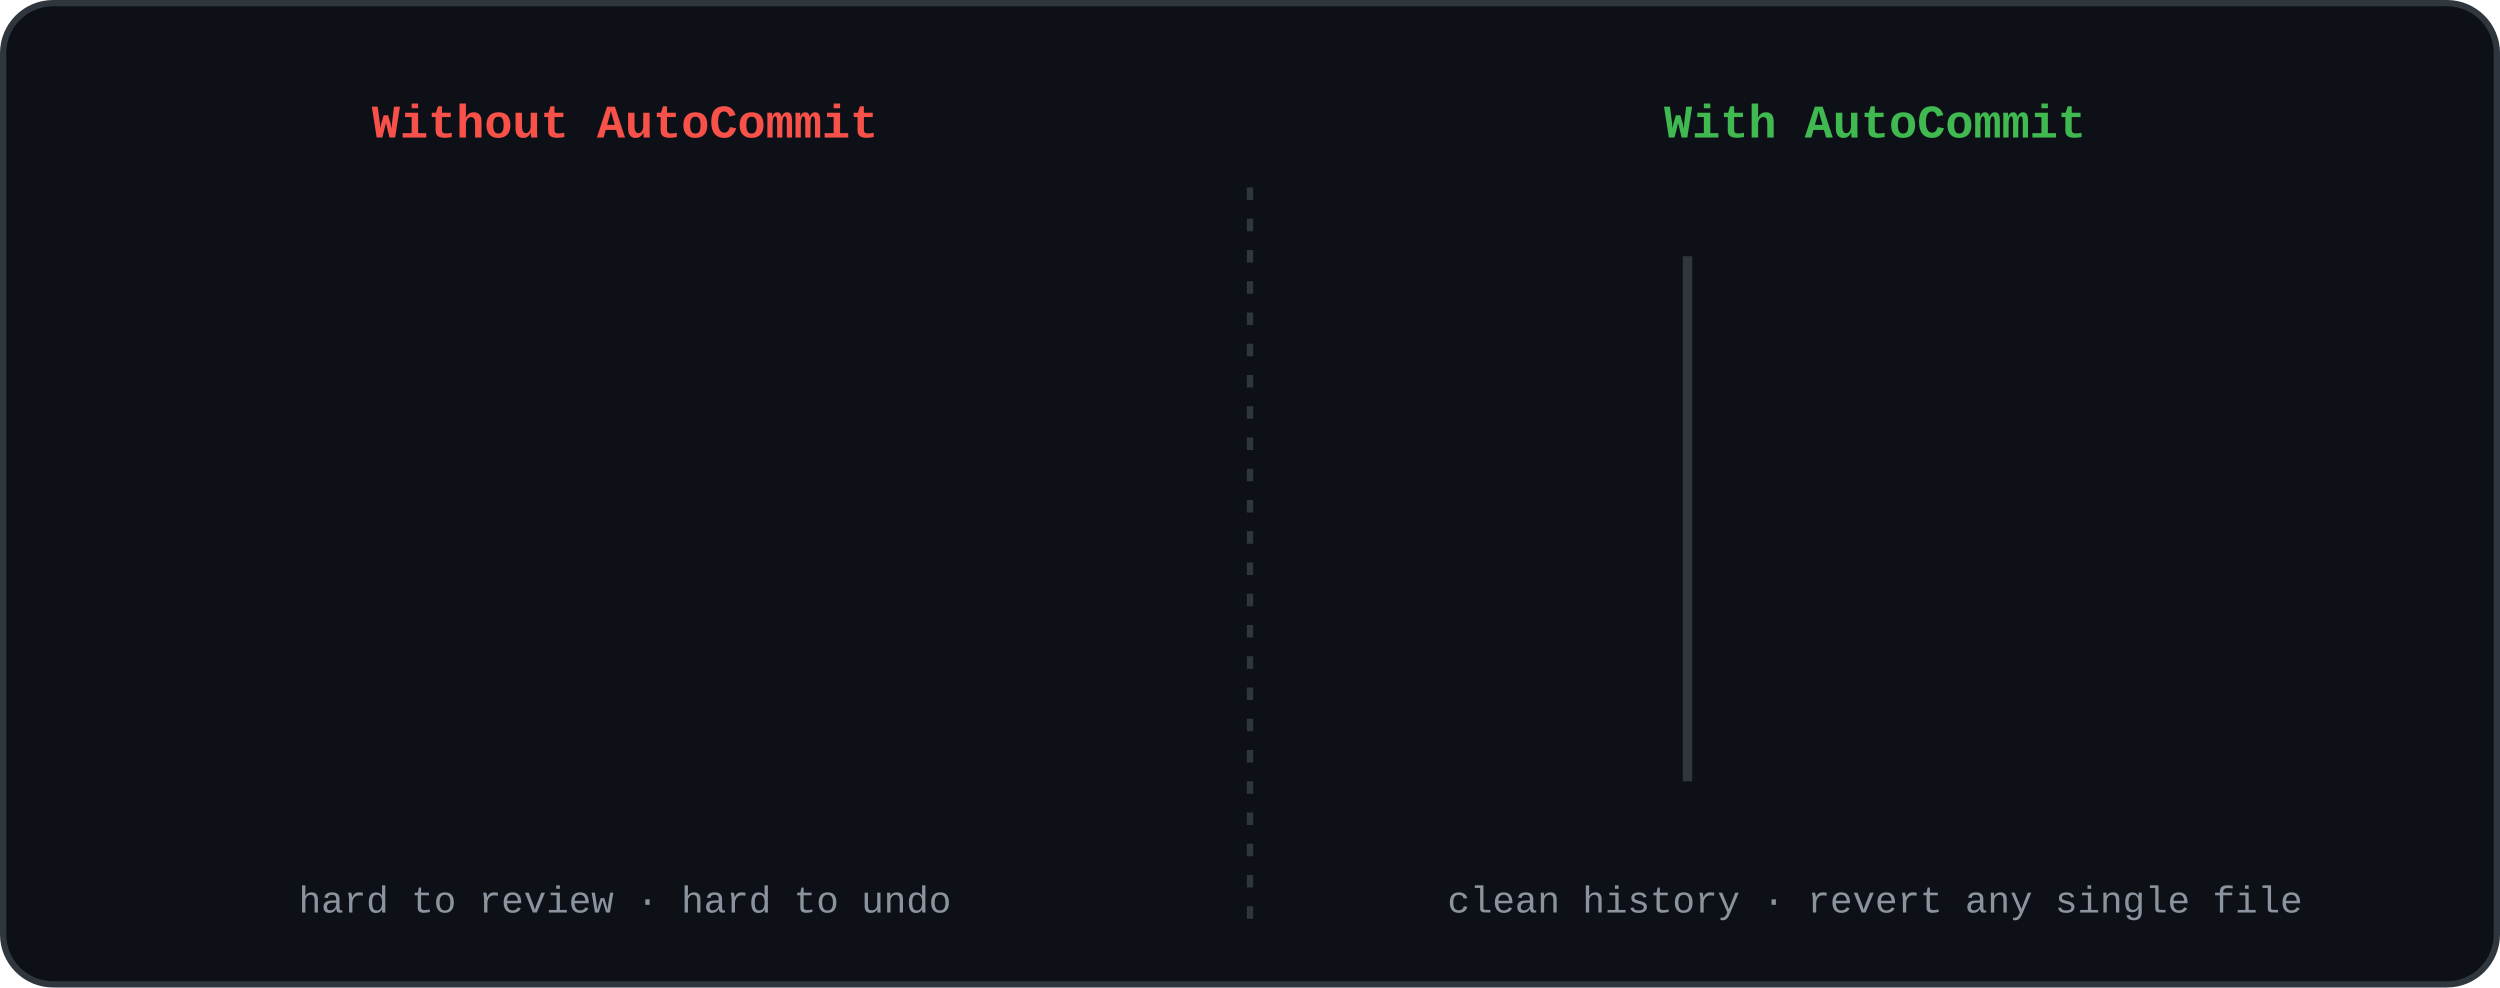
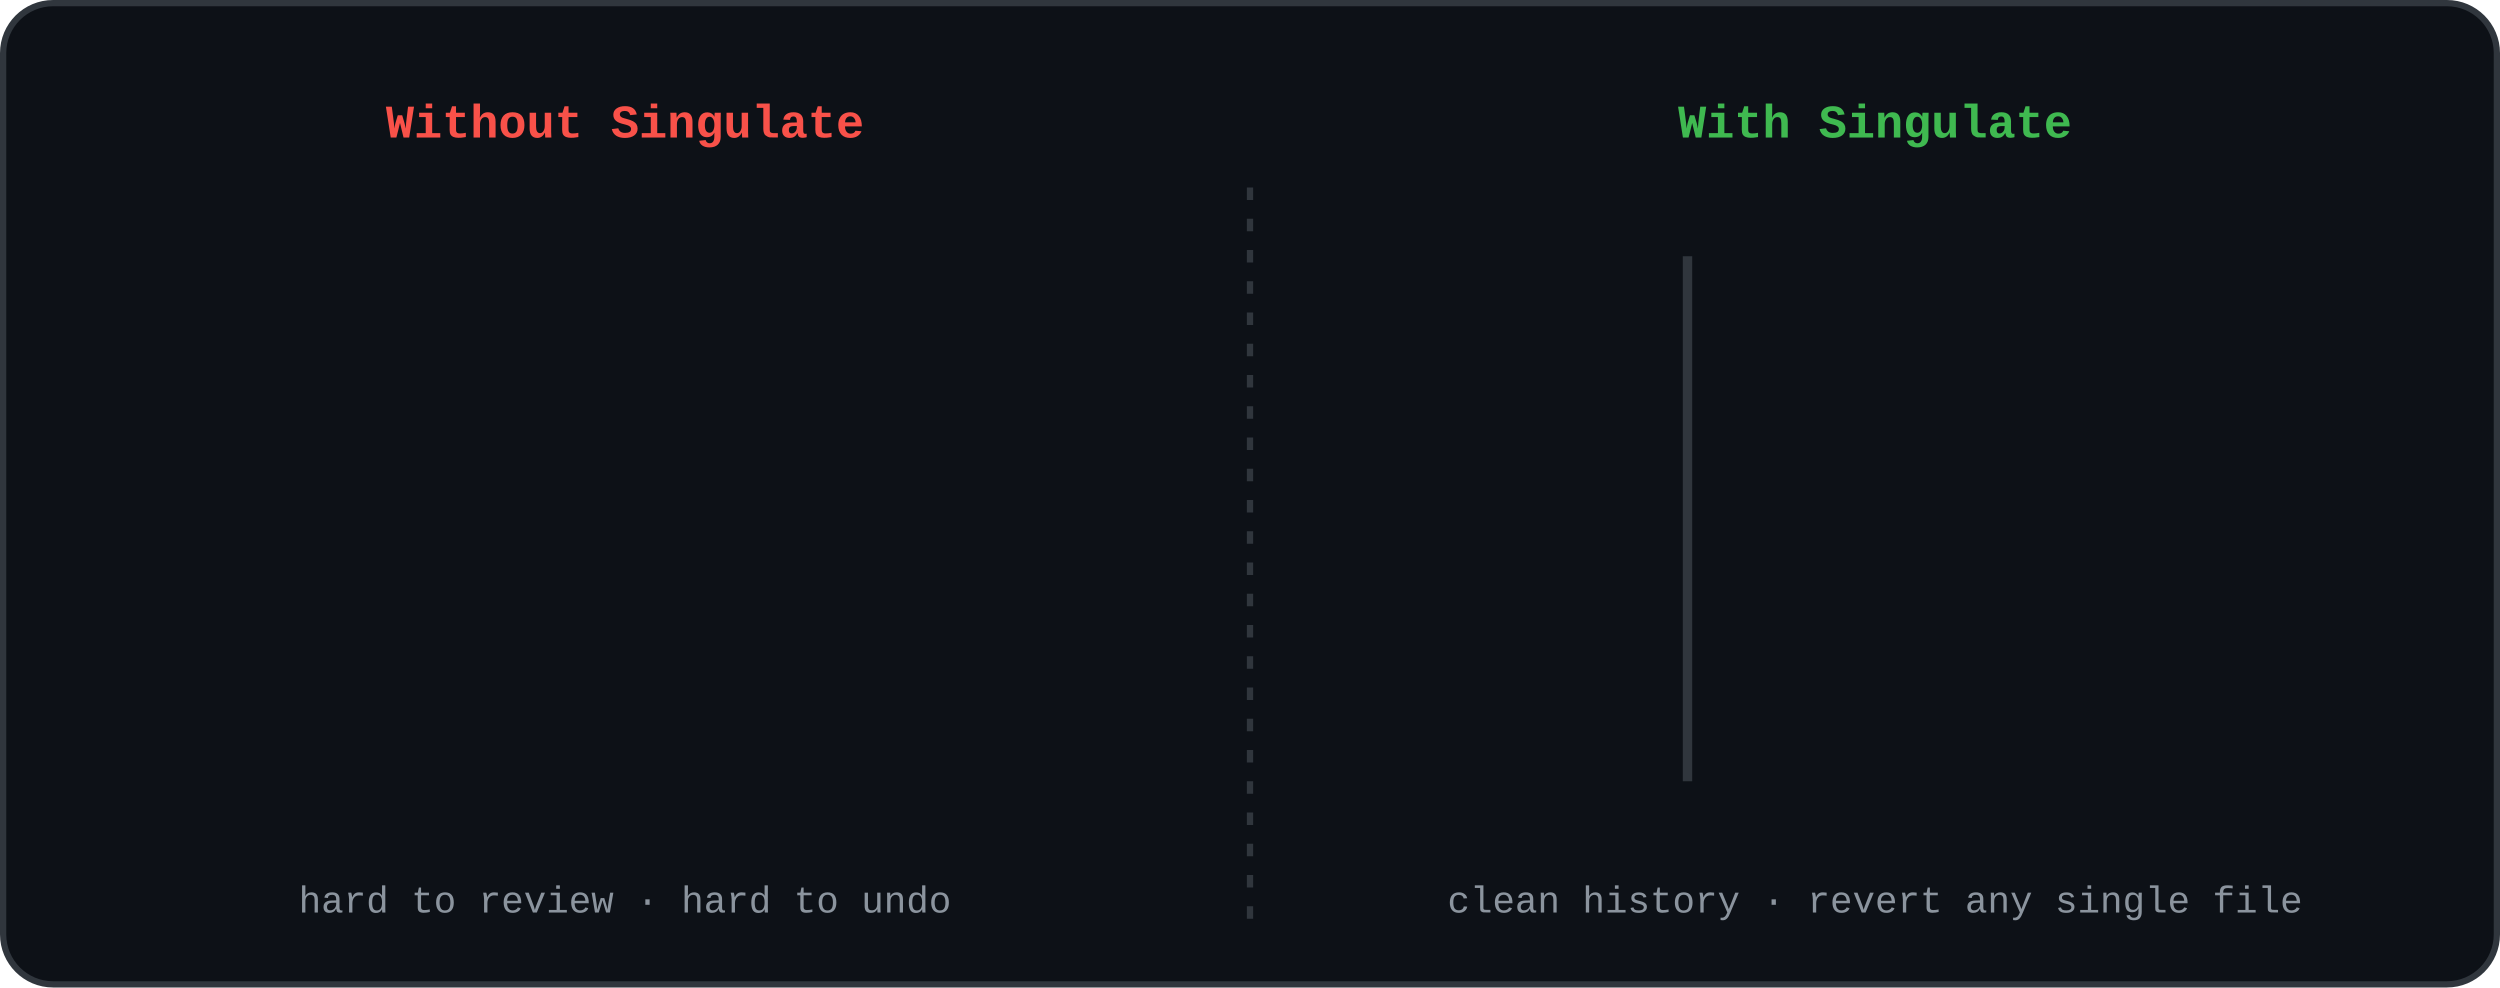
<svg xmlns="http://www.w3.org/2000/svg" viewBox="0 0 800 316" width="800" height="316" role="img" aria-label="Before and after: one big commit versus one commit per file">
  <style>text{font-family: 'SF Mono', Menlo, Consolas, 'Liberation Mono', 'DejaVu Sans Mono', monospace;}
@keyframes a0{0%,4.0%{opacity:0;transform:translateX(-14px)}7.0%,92%{opacity:1;transform:none}97%,100%{opacity:0}}.a0{opacity:0;animation:a0 10.0s infinite}
@keyframes a1{0%,7.5%{opacity:0;transform:translateX(-14px)}10.5%,92%{opacity:1;transform:none}97%,100%{opacity:0}}.a1{opacity:0;animation:a1 10.0s infinite}
@keyframes a2{0%,11.0%{opacity:0;transform:translateX(-14px)}14.0%,92%{opacity:1;transform:none}97%,100%{opacity:0}}.a2{opacity:0;animation:a2 10.0s infinite}
@keyframes a3{0%,14.5%{opacity:0;transform:translateX(-14px)}17.5%,92%{opacity:1;transform:none}97%,100%{opacity:0}}.a3{opacity:0;animation:a3 10.0s infinite}
@keyframes a4{0%,18.0%{opacity:0;transform:translateX(-14px)}21.0%,92%{opacity:1;transform:none}97%,100%{opacity:0}}.a4{opacity:0;animation:a4 10.0s infinite}
@keyframes bigpop{0%,22%{opacity:0;transform:scale(0)}28%{opacity:1;transform:scale(1.2)}32%,92%{opacity:1;transform:scale(1)}97%,100%{opacity:0}}.big{opacity:0;transform-box:fill-box;transform-origin:center;animation:bigpop 10.0s infinite}
@keyframes r0{0%,34.0%{opacity:0;transform:scale(0)}36.5%{opacity:1;transform:scale(1.25)}38.5%,92%{opacity:1;transform:scale(1)}97%,100%{opacity:0}}.r0{opacity:0;transform-box:fill-box;transform-origin:center;animation:r0 10.0s infinite}
@keyframes r1{0%,41.0%{opacity:0;transform:scale(0)}43.5%{opacity:1;transform:scale(1.25)}45.5%,92%{opacity:1;transform:scale(1)}97%,100%{opacity:0}}.r1{opacity:0;transform-box:fill-box;transform-origin:center;animation:r1 10.0s infinite}
@keyframes r2{0%,48.0%{opacity:0;transform:scale(0)}50.5%{opacity:1;transform:scale(1.25)}52.5%,92%{opacity:1;transform:scale(1)}97%,100%{opacity:0}}.r2{opacity:0;transform-box:fill-box;transform-origin:center;animation:r2 10.0s infinite}
@keyframes r3{0%,55.0%{opacity:0;transform:scale(0)}57.5%{opacity:1;transform:scale(1.25)}59.5%,92%{opacity:1;transform:scale(1)}97%,100%{opacity:0}}.r3{opacity:0;transform-box:fill-box;transform-origin:center;animation:r3 10.0s infinite}
@keyframes r4{0%,62.0%{opacity:0;transform:scale(0)}64.5%{opacity:1;transform:scale(1.25)}66.5%,92%{opacity:1;transform:scale(1)}97%,100%{opacity:0}}.r4{opacity:0;transform-box:fill-box;transform-origin:center;animation:r4 10.0s infinite}
@media (prefers-reduced-motion: reduce){[class]{animation:none!important;opacity:1!important;transform:none!important}}
</style>
  <rect x="1" y="1" width="798" height="314" rx="16" fill="#0d1117" stroke="#30363d" stroke-width="2" />
-   <text x="200" y="44" text-anchor="middle" font-size="15" font-weight="700" fill="#f85149">Without AutoCommit</text>
-   <text x="600" y="44" text-anchor="middle" font-size="15" font-weight="700" fill="#3fb950">With AutoCommit</text>
+   <text x="200" y="44" text-anchor="middle" font-size="15" font-weight="700" fill="#f85149">Without Singulate</text>
+   <text x="600" y="44" text-anchor="middle" font-size="15" font-weight="700" fill="#3fb950">With Singulate</text>
  <line x1="400" y1="60" x2="400" y2="300" stroke="#30363d" stroke-width="2" stroke-dasharray="4 6" />
  <g class="a0">
    <rect x="24" y="70" width="112" height="28" rx="6" fill="#161b22" stroke="#3fb950" stroke-width="1.8" />
    <text x="80" y="88" text-anchor="middle" font-size="12" fill="#e6edf3">README.md</text>
    <path d="M140 84 L246 178" stroke="#8b949e" stroke-width="1.5" fill="none" opacity=".6" />
  </g>
  <g class="a1">
    <rect x="24" y="112" width="112" height="28" rx="6" fill="#161b22" stroke="#d29922" stroke-width="1.8" />
    <text x="80" y="130" text-anchor="middle" font-size="12" fill="#e6edf3">app.py</text>
    <path d="M140 126 L246 178" stroke="#8b949e" stroke-width="1.5" fill="none" opacity=".6" />
  </g>
  <g class="a2">
    <rect x="24" y="154" width="112" height="28" rx="6" fill="#161b22" stroke="#39c5cf" stroke-width="1.8" />
    <text x="80" y="172" text-anchor="middle" font-size="12" fill="#e6edf3">style.css</text>
    <path d="M140 168 L246 178" stroke="#8b949e" stroke-width="1.5" fill="none" opacity=".6" />
  </g>
  <g class="a3">
    <rect x="24" y="196" width="112" height="28" rx="6" fill="#161b22" stroke="#a371f7" stroke-width="1.8" />
    <text x="80" y="214" text-anchor="middle" font-size="12" fill="#e6edf3">utils.js</text>
    <path d="M140 210 L246 178" stroke="#8b949e" stroke-width="1.5" fill="none" opacity=".6" />
  </g>
  <g class="a4">
    <rect x="24" y="238" width="112" height="28" rx="6" fill="#161b22" stroke="#58a6ff" stroke-width="1.8" />
    <text x="80" y="256" text-anchor="middle" font-size="12" fill="#e6edf3">test_app.py</text>
    <path d="M140 252 L246 178" stroke="#8b949e" stroke-width="1.5" fill="none" opacity=".6" />
  </g>
  <circle class="big" cx="268" cy="178" r="26" fill="#f85149" />
  <g class="big">
    <text x="268" y="238" text-anchor="middle" font-size="13" fill="#e6edf3">"update"</text>
    <text x="268" y="256" text-anchor="middle" font-size="11" fill="#8b949e">1 commit · 5 files</text>
  </g>
  <line x1="540" y1="82" x2="540" y2="250" stroke="#30363d" stroke-width="3" />
  <g class="r0">
    <circle cx="540" cy="84" r="9" fill="#3fb950" />
    <text x="562" y="89" font-size="13" fill="#e6edf3">updated README.md</text>
  </g>
  <g class="r1">
    <circle cx="540" cy="126" r="9" fill="#d29922" />
    <text x="562" y="131" font-size="13" fill="#e6edf3">updated app.py</text>
  </g>
  <g class="r2">
    <circle cx="540" cy="168" r="9" fill="#39c5cf" />
    <text x="562" y="173" font-size="13" fill="#e6edf3">updated style.css</text>
  </g>
  <g class="r3">
    <circle cx="540" cy="210" r="9" fill="#a371f7" />
    <text x="562" y="215" font-size="13" fill="#e6edf3">updated utils.js</text>
  </g>
  <g class="r4">
    <circle cx="540" cy="252" r="9" fill="#58a6ff" />
    <text x="562" y="257" font-size="13" fill="#e6edf3">updated test_app.py</text>
  </g>
  <text x="200" y="292" text-anchor="middle" font-size="12" fill="#8b949e">hard to review · hard to undo</text>
  <text x="600" y="292" text-anchor="middle" font-size="12" fill="#8b949e">clean history · revert any single file</text>
</svg>
